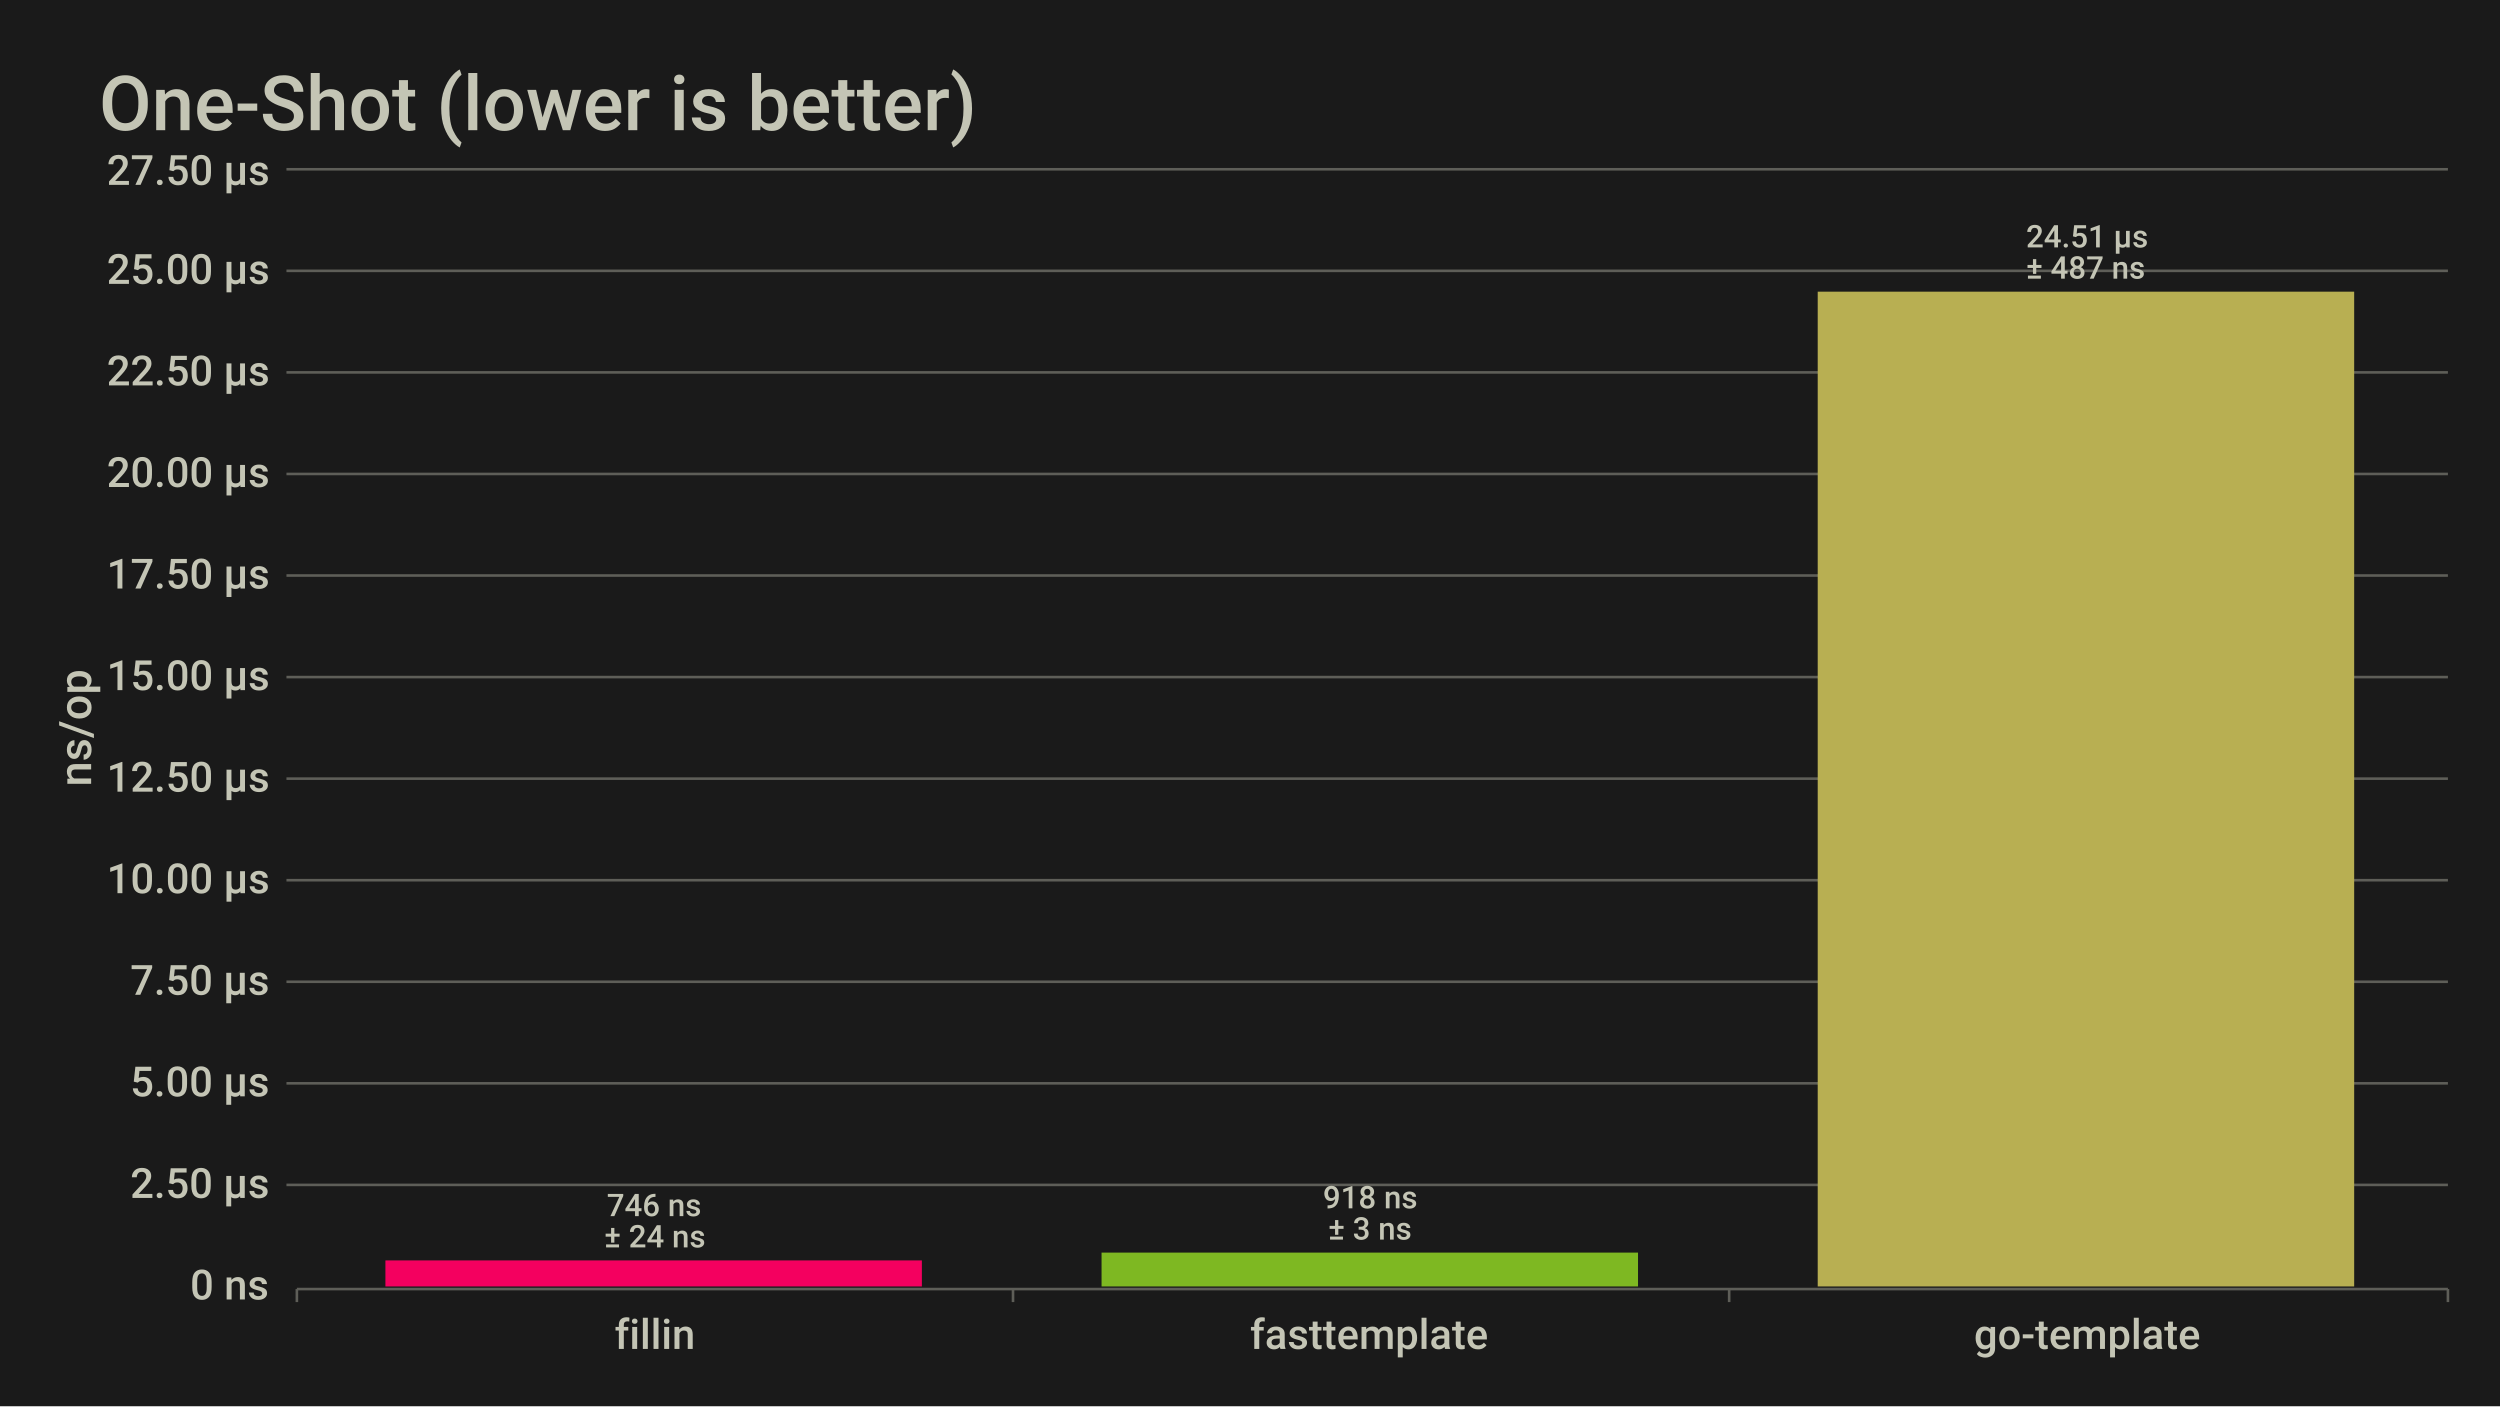
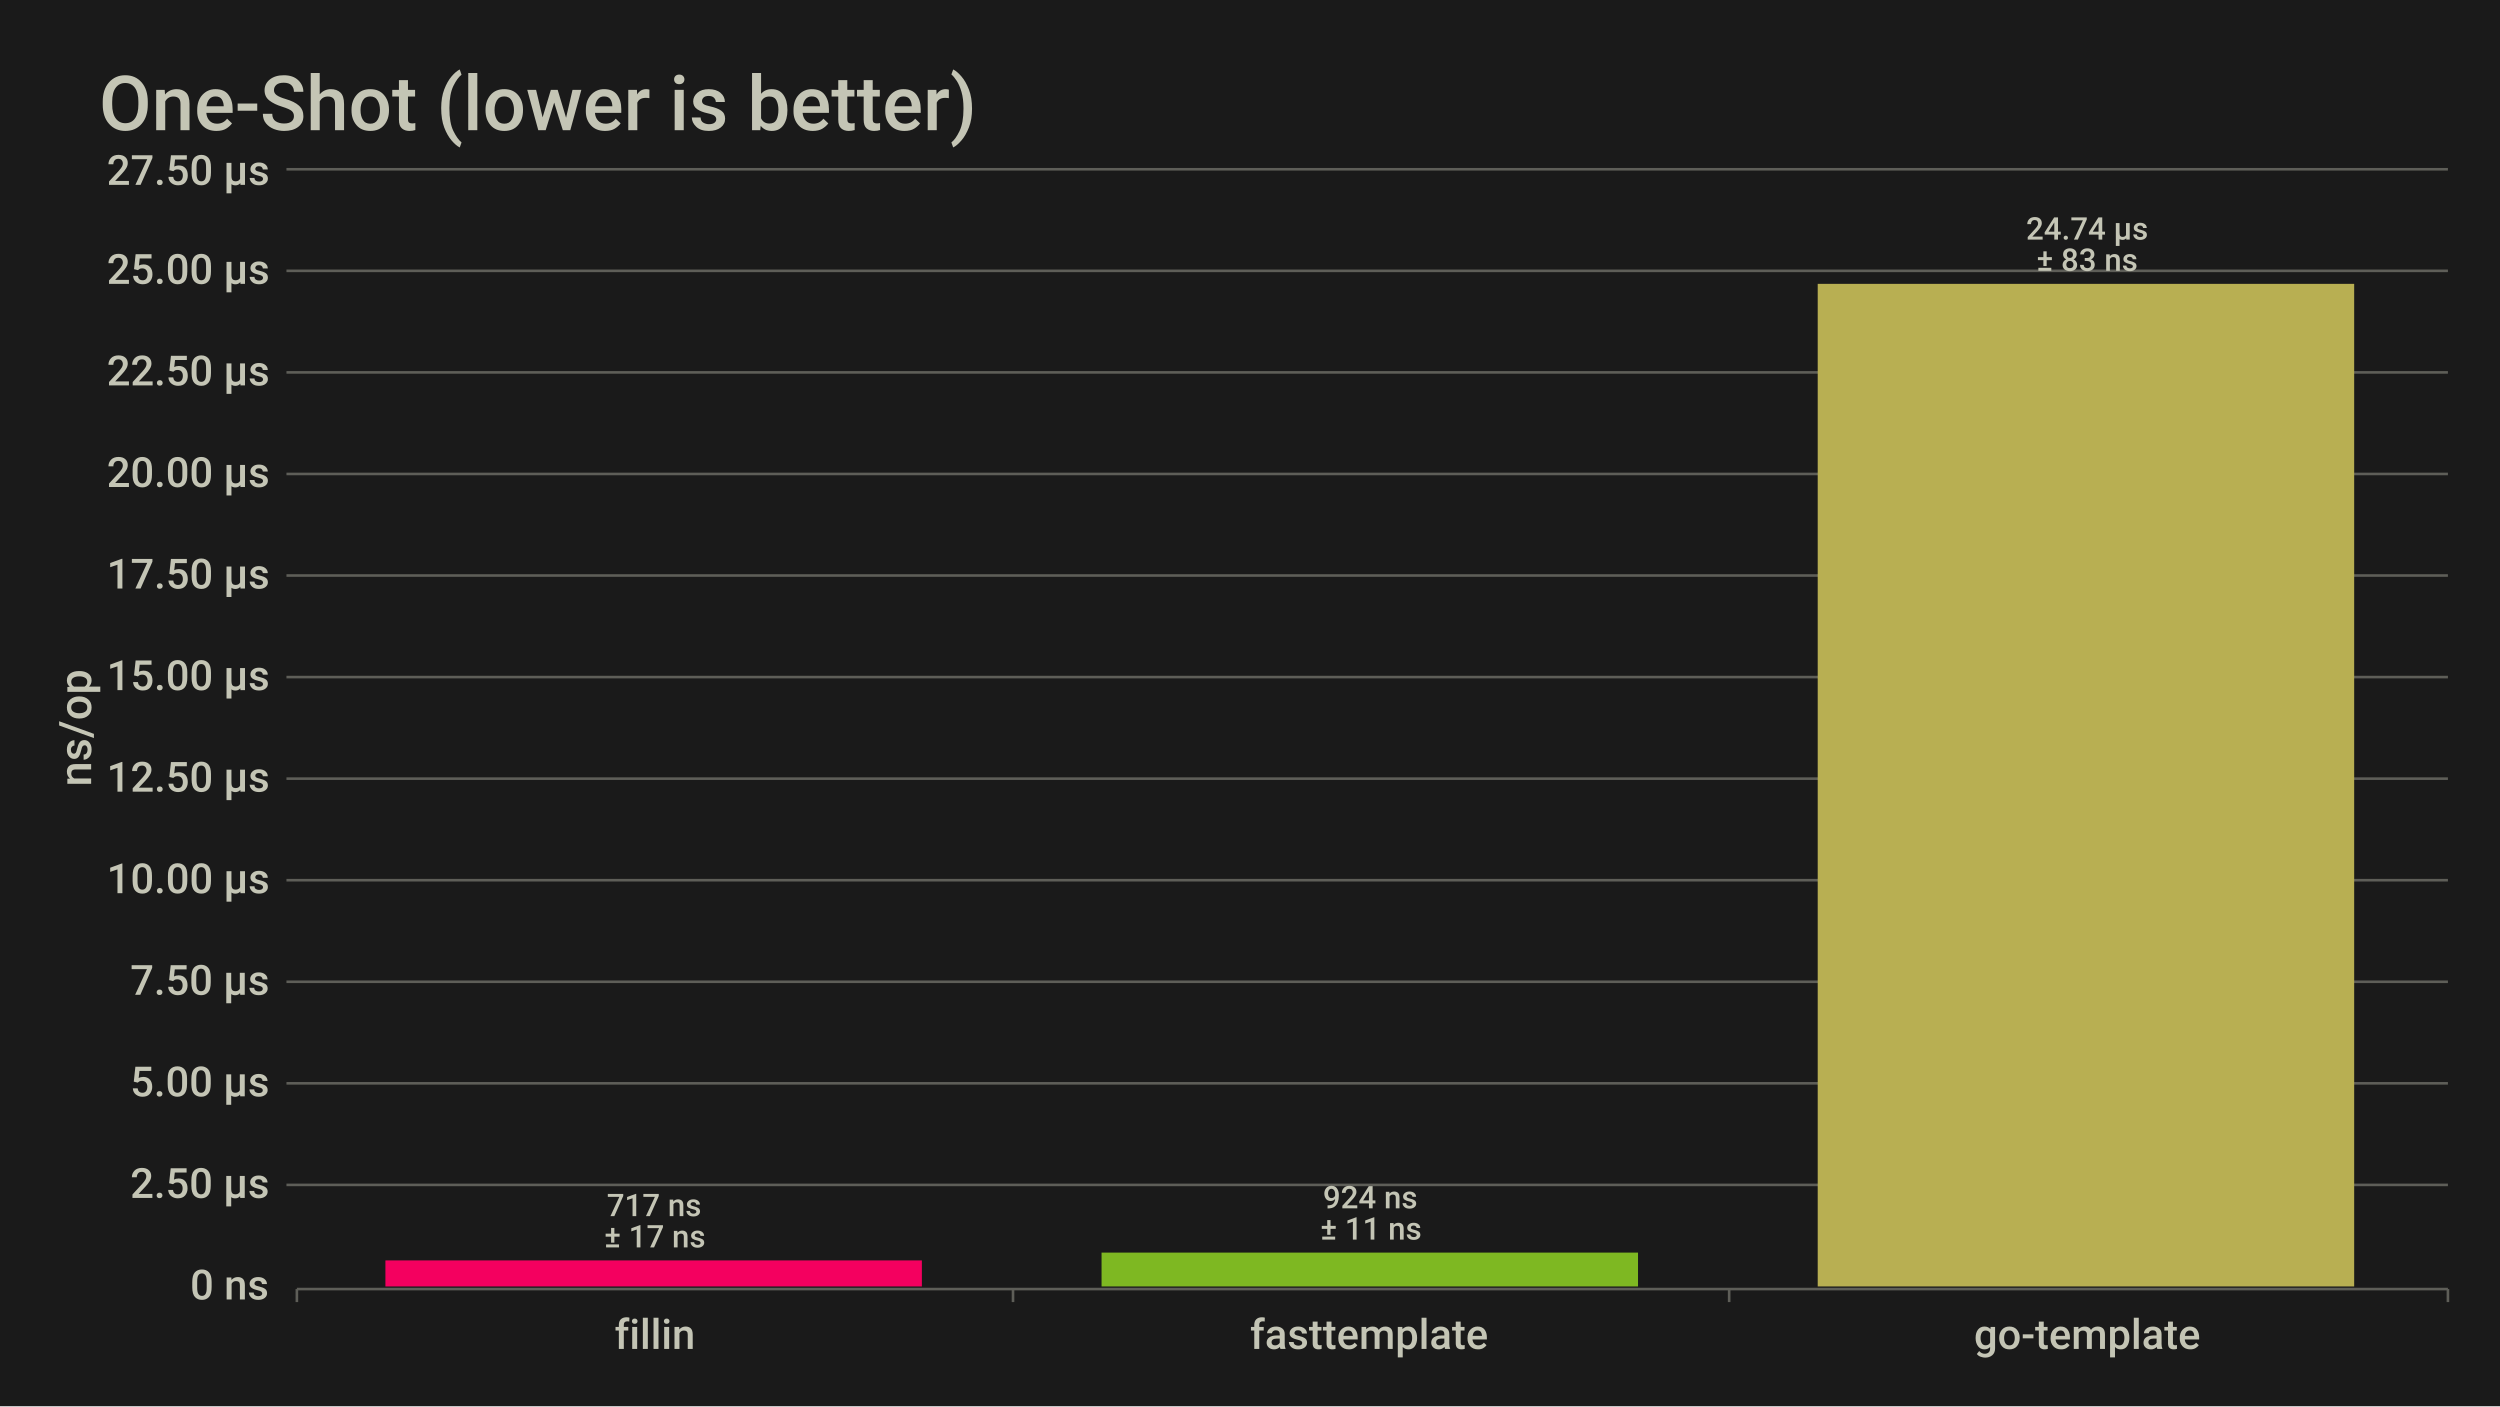
<svg xmlns="http://www.w3.org/2000/svg" viewBox="0 0 960 540">
  <path d="M 0 0 L 960 0 L 960 540 L 0 540 L 0 0" style="stroke:none;fill:rgb(26,26,26)" />
  <text x="38" y="50" style="stroke:none;fill:rgb(196,197,181);font-size:29.3px;font-family:'Roboto Medium',sans-serif">One-Shot (lower is better)</text>
  <text x="35" y="302" style="stroke:none;fill:rgb(196,197,181);font-size:17.3px;font-family:'Roboto Medium',sans-serif" transform="rotate(270.00,35,302)">ns/op</text>
  <text x="41" y="71" style="stroke:none;fill:rgb(196,197,181);font-size:16px;font-family:'Roboto Medium',sans-serif">27.50 µs</text>
  <text x="41" y="109" style="stroke:none;fill:rgb(196,197,181);font-size:16px;font-family:'Roboto Medium',sans-serif">25.00 µs</text>
  <text x="41" y="148" style="stroke:none;fill:rgb(196,197,181);font-size:16px;font-family:'Roboto Medium',sans-serif">22.50 µs</text>
  <text x="41" y="187" style="stroke:none;fill:rgb(196,197,181);font-size:16px;font-family:'Roboto Medium',sans-serif">20.00 µs</text>
  <text x="41" y="226" style="stroke:none;fill:rgb(196,197,181);font-size:16px;font-family:'Roboto Medium',sans-serif">17.50 µs</text>
  <text x="41" y="265" style="stroke:none;fill:rgb(196,197,181);font-size:16px;font-family:'Roboto Medium',sans-serif">15.00 µs</text>
  <text x="41" y="304" style="stroke:none;fill:rgb(196,197,181);font-size:16px;font-family:'Roboto Medium',sans-serif">12.50 µs</text>
  <text x="41" y="343" style="stroke:none;fill:rgb(196,197,181);font-size:16px;font-family:'Roboto Medium',sans-serif">10.00 µs</text>
  <text x="50" y="382" style="stroke:none;fill:rgb(196,197,181);font-size:16px;font-family:'Roboto Medium',sans-serif">7.50 µs</text>
  <text x="50" y="421" style="stroke:none;fill:rgb(196,197,181);font-size:16px;font-family:'Roboto Medium',sans-serif">5.00 µs</text>
  <text x="50" y="460" style="stroke:none;fill:rgb(196,197,181);font-size:16px;font-family:'Roboto Medium',sans-serif">2.50 µs</text>
  <text x="73" y="499" style="stroke:none;fill:rgb(196,197,181);font-size:16px;font-family:'Roboto Medium',sans-serif">0 ns</text>
  <path d="M 110 65 L 940 65" style="stroke-width:1;stroke:rgb(94,94,88);fill:none" />
  <path d="M 110 104 L 940 104" style="stroke-width:1;stroke:rgb(94,94,88);fill:none" />
  <path d="M 110 143 L 940 143" style="stroke-width:1;stroke:rgb(94,94,88);fill:none" />
  <path d="M 110 182 L 940 182" style="stroke-width:1;stroke:rgb(94,94,88);fill:none" />
  <path d="M 110 221 L 940 221" style="stroke-width:1;stroke:rgb(94,94,88);fill:none" />
  <path d="M 110 260 L 940 260" style="stroke-width:1;stroke:rgb(94,94,88);fill:none" />
  <path d="M 110 299 L 940 299" style="stroke-width:1;stroke:rgb(94,94,88);fill:none" />
  <path d="M 110 338 L 940 338" style="stroke-width:1;stroke:rgb(94,94,88);fill:none" />
  <path d="M 110 377 L 940 377" style="stroke-width:1;stroke:rgb(94,94,88);fill:none" />
  <path d="M 110 416 L 940 416" style="stroke-width:1;stroke:rgb(94,94,88);fill:none" />
  <path d="M 110 455 L 940 455" style="stroke-width:1;stroke:rgb(94,94,88);fill:none" />
  <path d="M 114 495 L 940 495" style="stroke-width:1;stroke:rgb(94,94,88);fill:none" />
  <path d="M 114 500 L 114 495" style="stroke-width:1;stroke:rgb(94,94,88);fill:none" />
  <path d="M 389 500 L 389 495" style="stroke-width:1;stroke:rgb(94,94,88);fill:none" />
  <path d="M 664 500 L 664 495" style="stroke-width:1;stroke:rgb(94,94,88);fill:none" />
  <path d="M 940 500 L 940 495" style="stroke-width:1;stroke:rgb(94,94,88);fill:none" />
  <text x="236" y="518" style="stroke:none;fill:rgb(196,197,181);font-size:16px;font-family:'Roboto Medium',sans-serif">fillin</text>
  <text x="480" y="518" style="stroke:none;fill:rgb(196,197,181);font-size:16px;font-family:'Roboto Medium',sans-serif">fasttemplate</text>
  <text x="758" y="518" style="stroke:none;fill:rgb(196,197,181);font-size:16px;font-family:'Roboto Medium',sans-serif">go-template</text>
  <path d="M 148 484 L 354 484 L 354 494 L 148 494 L 148 484" style="stroke:none;fill:rgb(244,0,95)" />
  <path d="M 423 481 L 629 481 L 629 494 L 423 494 L 423 481" style="stroke:none;fill:rgb(126,184,34)" />
-   <path d="M 698 112 L 904 112 L 904 494 L 698 494 L 698 112" style="stroke:none;fill:rgb(184,175,82)" />
-   <text x="233" y="467" style="stroke:none;fill:rgb(196,197,181);font-size:12px;font-family:'Roboto Medium',sans-serif">746 ns</text>
-   <text x="232" y="479" style="stroke:none;fill:rgb(196,197,181);font-size:12px;font-family:'Roboto Medium',sans-serif">± 24 ns</text>
-   <text x="508" y="464" style="stroke:none;fill:rgb(196,197,181);font-size:12px;font-family:'Roboto Medium',sans-serif">918 ns</text>
-   <text x="510" y="476" style="stroke:none;fill:rgb(196,197,181);font-size:12px;font-family:'Roboto Medium',sans-serif">± 3 ns</text>
-   <text x="778" y="95" style="stroke:none;fill:rgb(196,197,181);font-size:12px;font-family:'Roboto Medium',sans-serif">24.51 µs</text>
-   <text x="778" y="107" style="stroke:none;fill:rgb(196,197,181);font-size:12px;font-family:'Roboto Medium',sans-serif">± 487 ns</text>
+   <path d="M 698 109 L 904 109 L 904 494 L 698 494 L 698 109" style="stroke:none;fill:rgb(184,175,82)" />
+   <text x="233" y="467" style="stroke:none;fill:rgb(196,197,181);font-size:12px;font-family:'Roboto Medium',sans-serif">717 ns</text>
+   <text x="232" y="479" style="stroke:none;fill:rgb(196,197,181);font-size:12px;font-family:'Roboto Medium',sans-serif">± 17 ns</text>
+   <text x="508" y="464" style="stroke:none;fill:rgb(196,197,181);font-size:12px;font-family:'Roboto Medium',sans-serif">924 ns</text>
+   <text x="507" y="476" style="stroke:none;fill:rgb(196,197,181);font-size:12px;font-family:'Roboto Medium',sans-serif">± 11 ns</text>
+   <text x="778" y="92" style="stroke:none;fill:rgb(196,197,181);font-size:12px;font-family:'Roboto Medium',sans-serif">24.74 µs</text>
+   <text x="782" y="104" style="stroke:none;fill:rgb(196,197,181);font-size:12px;font-family:'Roboto Medium',sans-serif">± 83 ns</text>
</svg>
